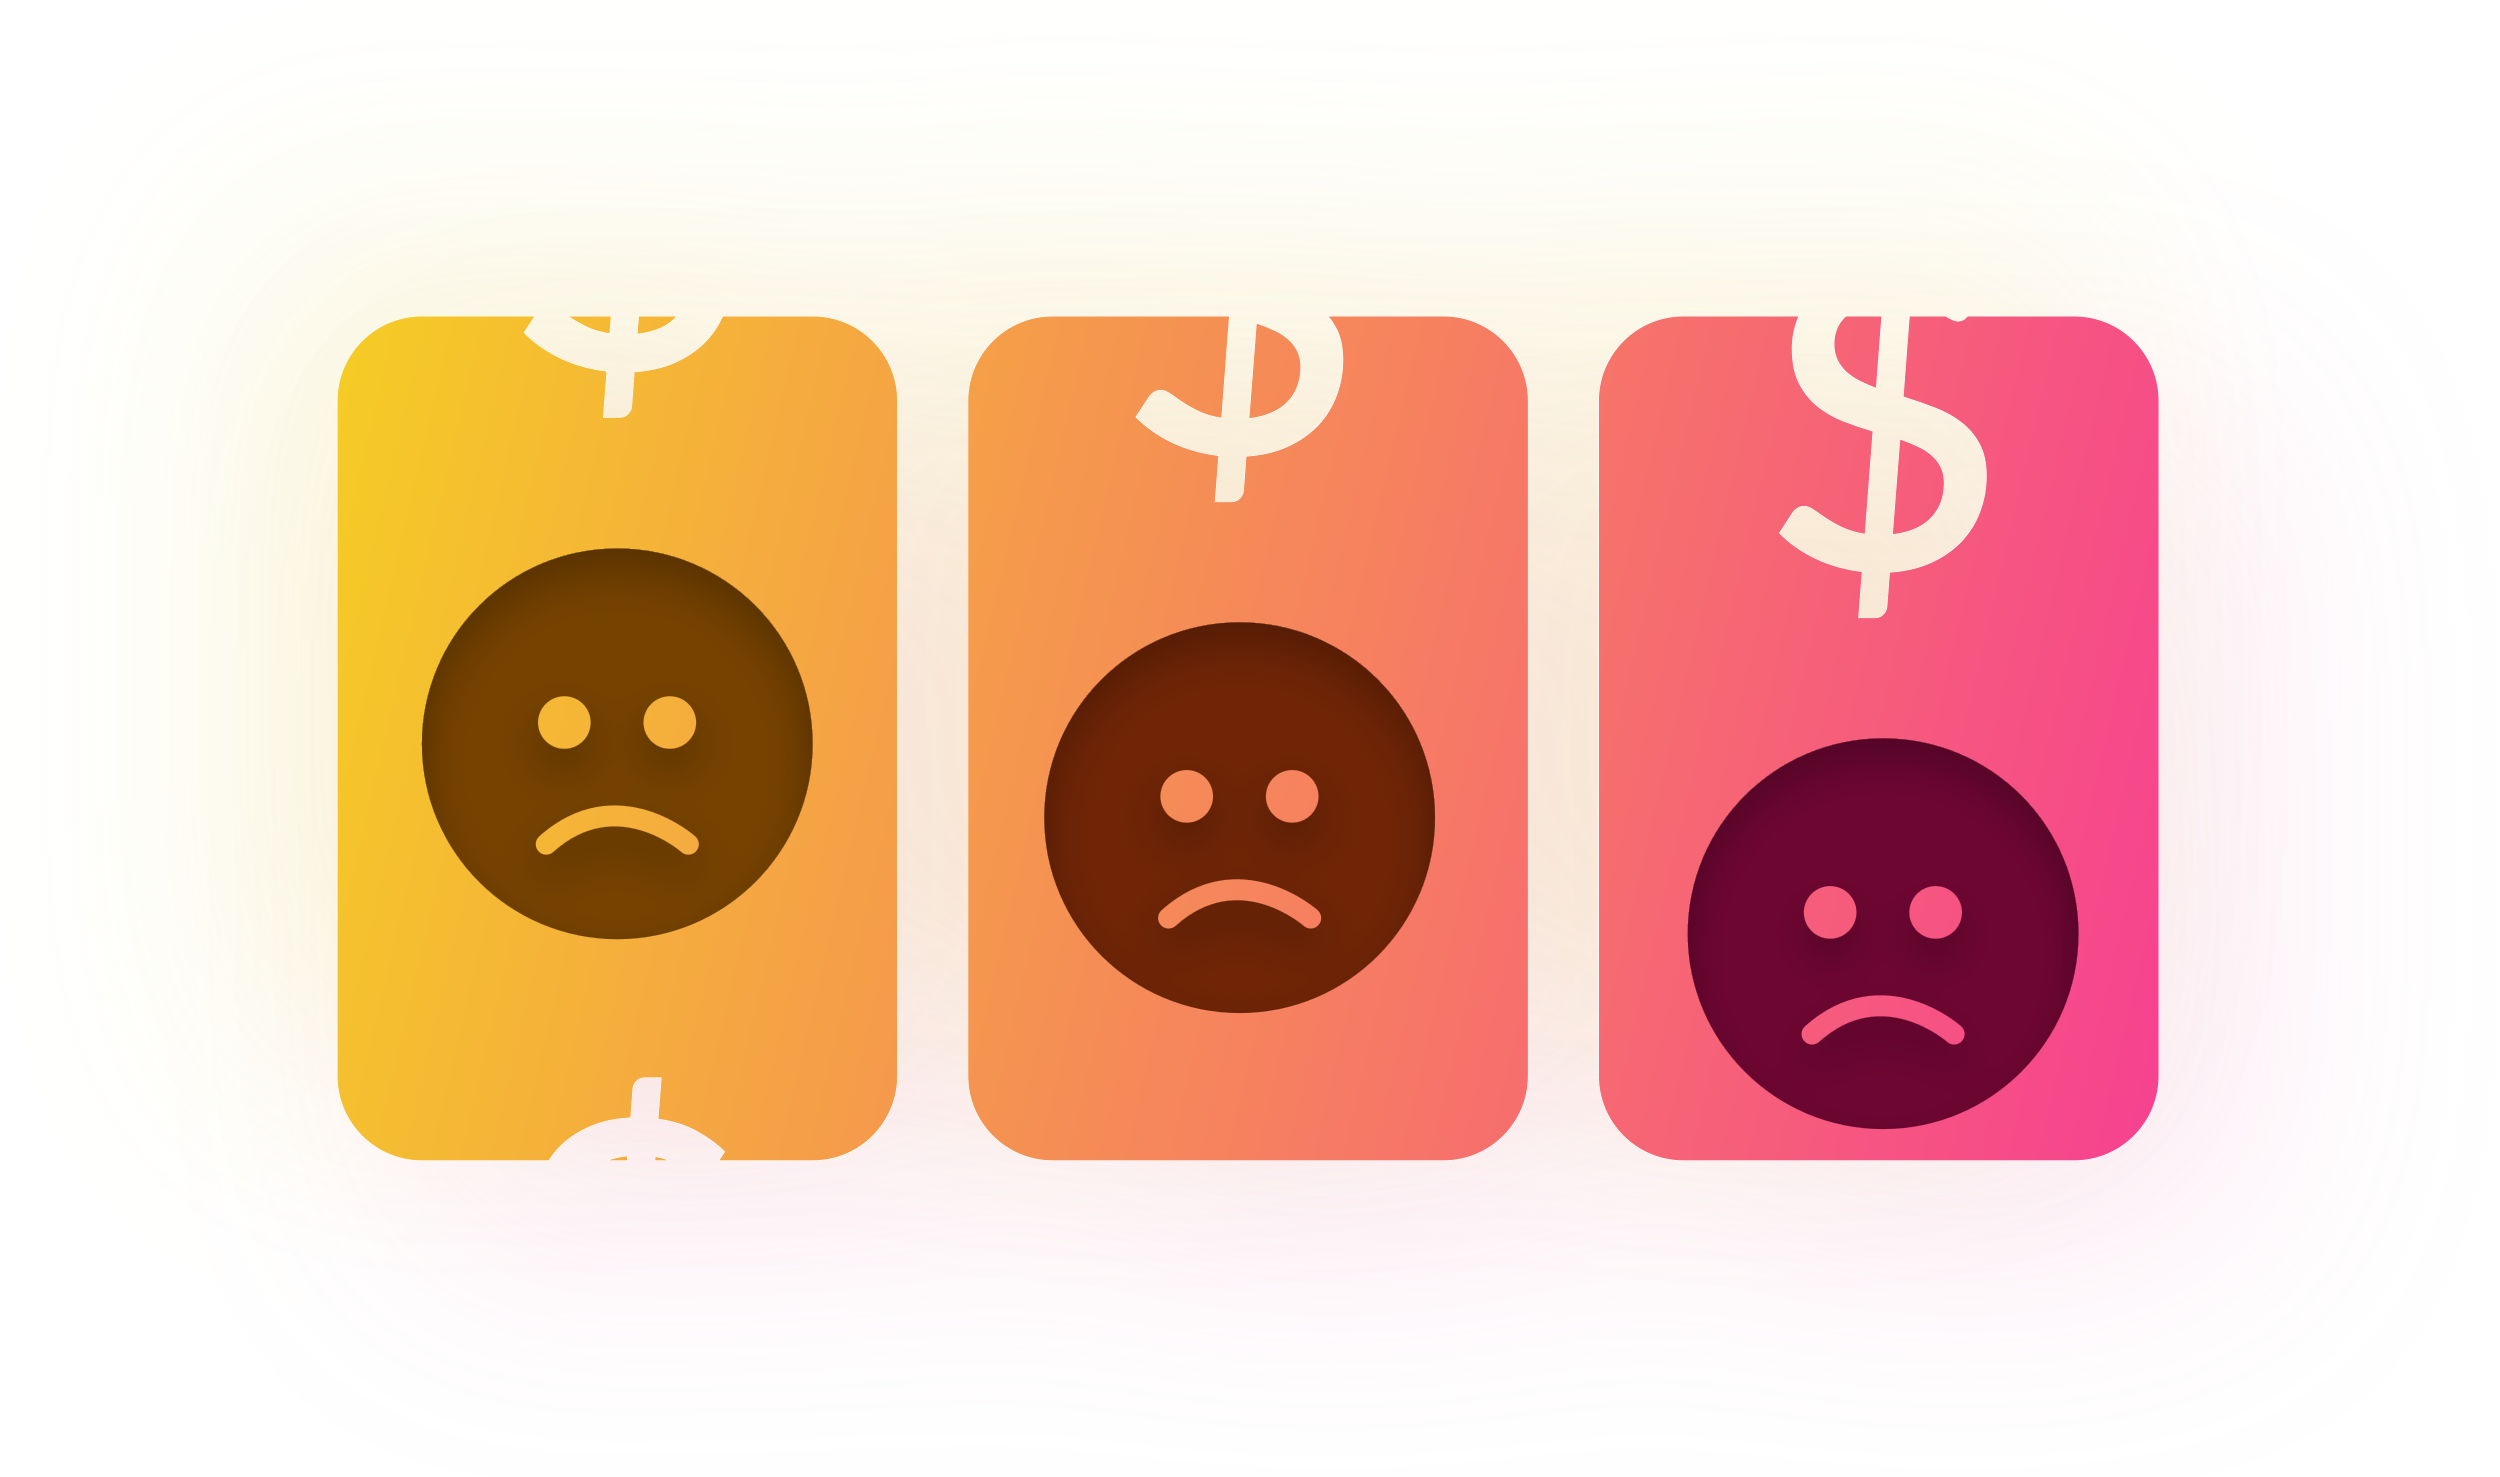
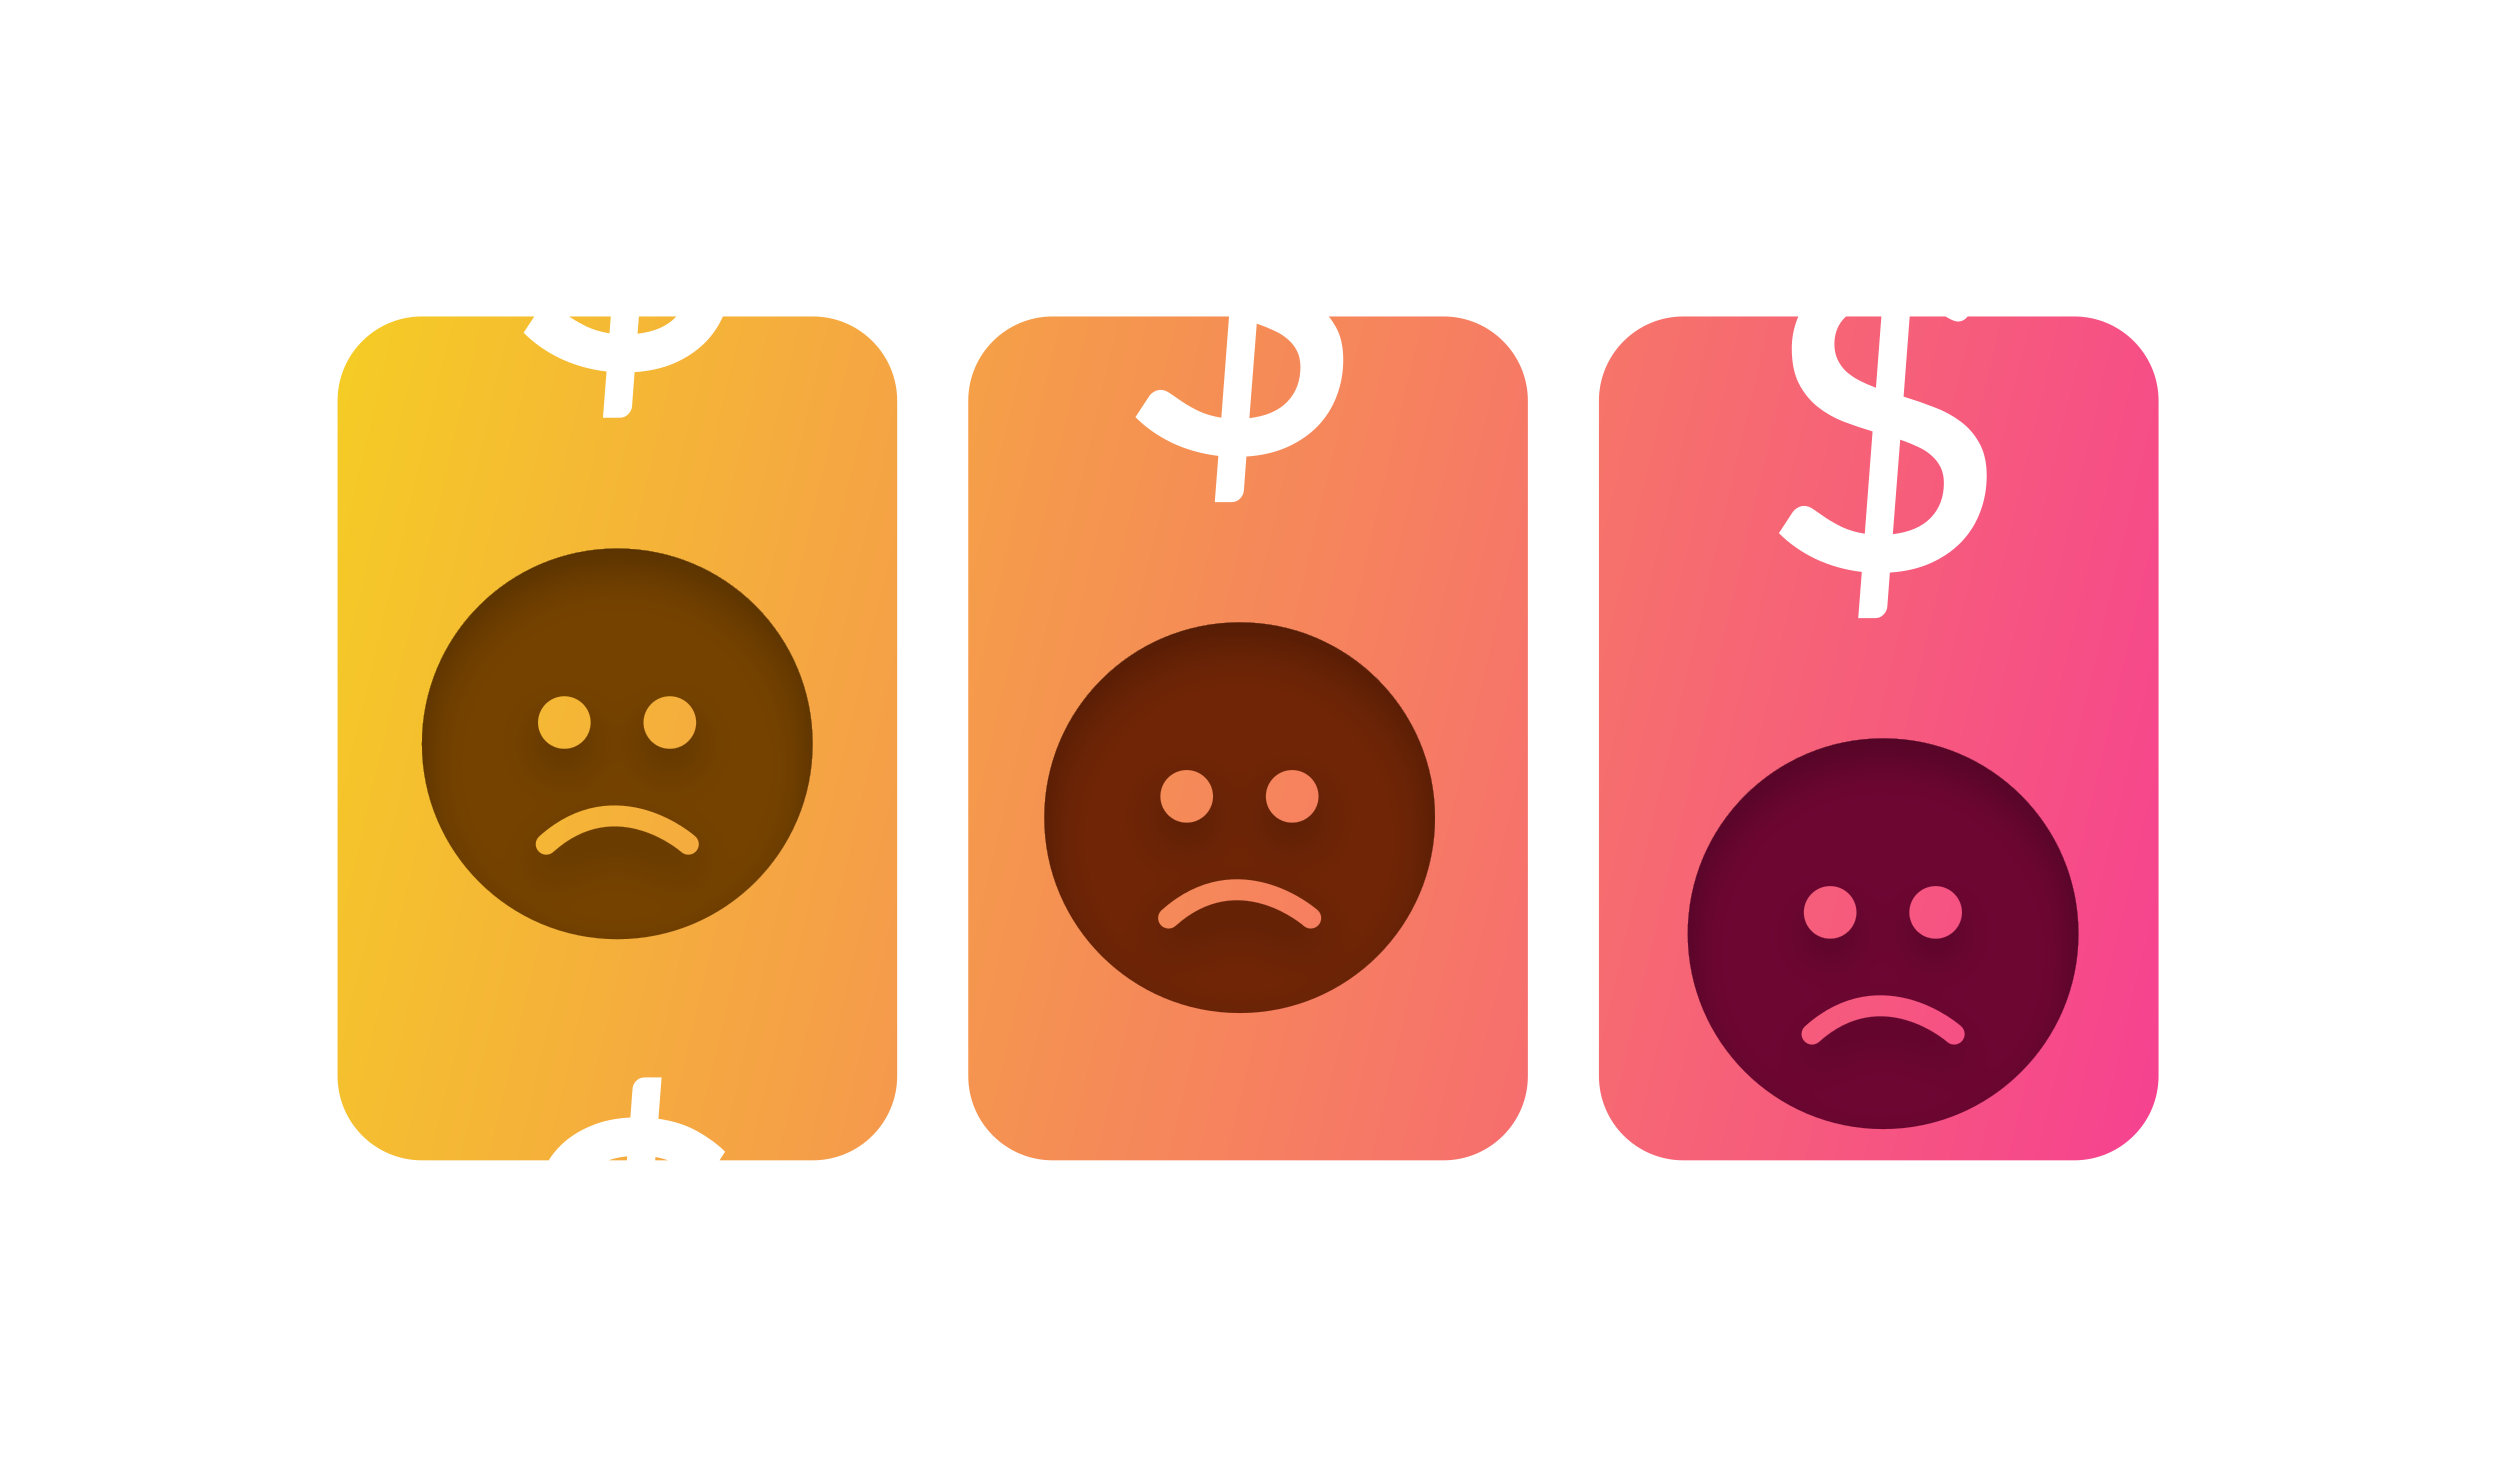
<svg xmlns="http://www.w3.org/2000/svg" width="237" height="140" viewBox="0 0 237 140" fill="none">
-   <g filter="url(#filter0_dd_359_305)">
-     <path fill-rule="evenodd" clip-rule="evenodd" d="M179.44 50.64C181.027 50.453 182.227 49.933 183.04 49.08C183.867 48.227 184.28 47.127 184.28 45.78C184.28 45.207 184.173 44.707 183.96 44.28C183.747 43.853 183.453 43.48 183.08 43.16C182.72 42.84 182.287 42.567 181.78 42.34C181.273 42.1 180.727 41.88 180.14 41.68L179.44 50.64ZM175.001 30H178.355L177.84 36.76C177.28 36.547 176.76 36.32 176.28 36.08C175.8 35.827 175.38 35.54 175.02 35.22C174.673 34.887 174.4 34.507 174.2 34.08C174 33.653 173.9 33.16 173.9 32.6C173.9 32.107 173.987 31.64 174.16 31.2C174.333 30.76 174.607 30.367 174.98 30.02L175.001 30ZM184.423 30H181.039L180.46 37.6C181.42 37.893 182.367 38.22 183.3 38.58C184.247 38.927 185.093 39.38 185.84 39.94C186.587 40.487 187.187 41.173 187.64 42C188.107 42.827 188.34 43.86 188.34 45.1C188.34 46.313 188.133 47.46 187.72 48.54C187.32 49.607 186.727 50.553 185.94 51.38C185.153 52.193 184.187 52.86 183.04 53.38C181.907 53.887 180.613 54.187 179.16 54.28L178.92 57.48C178.907 57.76 178.793 58.013 178.58 58.24C178.367 58.48 178.093 58.6 177.76 58.6H176.16L176.5 54.22C174.927 54.033 173.46 53.62 172.1 52.98C170.753 52.327 169.6 51.513 168.64 50.54L169.94 48.56C170.06 48.387 170.213 48.247 170.4 48.14C170.6 48.02 170.813 47.96 171.04 47.96C171.32 47.96 171.62 48.073 171.94 48.3C172.273 48.527 172.66 48.793 173.1 49.1C173.54 49.393 174.06 49.687 174.66 49.98C175.26 50.26 175.967 50.467 176.78 50.6L177.52 40.9C176.587 40.62 175.66 40.307 174.74 39.96C173.833 39.6 173.013 39.127 172.28 38.54C171.56 37.953 170.973 37.22 170.52 36.34C170.08 35.46 169.86 34.353 169.86 33.02C169.86 32.02 170.053 31.047 170.44 30.1C170.454 30.067 170.469 30.033 170.483 30H159.579C155.161 30 151.579 33.582 151.579 38V102C151.579 106.418 155.161 110 159.579 110H196.632C201.05 110 204.632 106.418 204.632 102V38C204.632 33.582 201.05 30 196.632 30H186.543C186.281 30.32 185.973 30.48 185.62 30.48C185.42 30.48 185.18 30.407 184.9 30.26C184.756 30.181 184.597 30.094 184.423 30ZM118.44 39.64C120.027 39.453 121.227 38.933 122.04 38.08C122.867 37.227 123.28 36.127 123.28 34.78C123.28 34.207 123.173 33.707 122.96 33.28C122.747 32.853 122.453 32.48 122.08 32.16C121.72 31.84 121.287 31.567 120.78 31.34C120.273 31.1 119.727 30.88 119.14 30.68L118.44 39.64ZM126.64 31C126.443 30.64 126.218 30.307 125.965 30H136.842C141.26 30 144.842 33.582 144.842 38V102C144.842 106.418 141.26 110 136.842 110H99.79C95.371 110 91.79 106.418 91.79 102V38C91.79 33.582 95.371 30 99.79 30H116.512L115.78 39.6C114.967 39.467 114.26 39.26 113.66 38.98C113.06 38.687 112.54 38.393 112.1 38.1C111.66 37.793 111.273 37.527 110.94 37.3C110.62 37.073 110.32 36.96 110.04 36.96C109.813 36.96 109.6 37.02 109.4 37.14C109.213 37.247 109.06 37.387 108.94 37.56L107.64 39.54C108.6 40.513 109.753 41.327 111.1 41.98C112.46 42.62 113.927 43.033 115.5 43.22L115.16 47.6H116.76C117.093 47.6 117.367 47.48 117.58 47.24C117.793 47.013 117.907 46.76 117.92 46.48L118.16 43.28C119.613 43.187 120.907 42.887 122.04 42.38C123.187 41.86 124.153 41.193 124.94 40.38C125.727 39.553 126.32 38.607 126.72 37.54C127.133 36.46 127.34 35.313 127.34 34.1C127.34 32.86 127.107 31.827 126.64 31ZM60.44 31.64C62.027 31.453 63.227 30.933 64.04 30.08C64.066 30.054 64.091 30.027 64.116 30H60.568L60.44 31.64ZM53.956 30H57.902L57.78 31.6C56.967 31.467 56.26 31.26 55.66 30.98C55.06 30.687 54.54 30.393 54.1 30.1L53.956 30ZM40 30H50.651L49.64 31.54C50.6 32.513 51.753 33.327 53.1 33.98C54.46 34.62 55.927 35.033 57.5 35.22L57.16 39.6H58.76C59.093 39.6 59.367 39.48 59.58 39.24C59.793 39.013 59.907 38.76 59.92 38.48L60.16 35.28C61.613 35.187 62.907 34.887 64.04 34.38C65.187 33.86 66.153 33.193 66.94 32.38C67.612 31.674 68.142 30.881 68.532 30H77.053C81.471 30 85.053 33.582 85.053 38V102C85.053 106.418 81.471 110 77.053 110H68.207L68.74 109.18C67.98 108.433 67.087 107.78 66.06 107.22C65.033 106.647 63.82 106.26 62.42 106.06L62.72 102.14H61.12C60.787 102.14 60.513 102.253 60.3 102.48C60.087 102.707 59.973 102.967 59.96 103.26L59.76 105.94C58.333 106.007 57.067 106.28 55.96 106.76C54.853 107.227 53.92 107.833 53.16 108.58C52.716 109.016 52.334 109.489 52.013 110H40C35.582 110 32 106.418 32 102V38C32 33.582 35.582 30 40 30ZM59.431 110H57.698C58.206 109.813 58.794 109.687 59.46 109.62L59.431 110ZM62.116 110H63.343C62.972 109.867 62.571 109.76 62.14 109.68L62.116 110Z" fill="url(#paint0_linear_359_305)" />
-   </g>
+   <path fill-rule="evenodd" clip-rule="evenodd" d="M179.44 50.64C181.027 50.453 182.227 49.933 183.04 49.08C183.867 48.227 184.28 47.127 184.28 45.78C184.28 45.207 184.173 44.707 183.96 44.28C183.747 43.853 183.453 43.48 183.08 43.16C182.72 42.84 182.287 42.567 181.78 42.34C181.273 42.1 180.727 41.88 180.14 41.68L179.44 50.64ZM175.001 30H178.355L177.84 36.76C177.28 36.547 176.76 36.32 176.28 36.08C175.8 35.827 175.38 35.54 175.02 35.22C174.673 34.887 174.4 34.507 174.2 34.08C174 33.653 173.9 33.16 173.9 32.6C173.9 32.107 173.987 31.64 174.16 31.2C174.333 30.76 174.607 30.367 174.98 30.02L175.001 30ZM184.423 30H181.039L180.46 37.6C181.42 37.893 182.367 38.22 183.3 38.58C184.247 38.927 185.093 39.38 185.84 39.94C186.587 40.487 187.187 41.173 187.64 42C188.107 42.827 188.34 43.86 188.34 45.1C188.34 46.313 188.133 47.46 187.72 48.54C187.32 49.607 186.727 50.553 185.94 51.38C185.153 52.193 184.187 52.86 183.04 53.38C181.907 53.887 180.613 54.187 179.16 54.28L178.92 57.48C178.907 57.76 178.793 58.013 178.58 58.24C178.367 58.48 178.093 58.6 177.76 58.6H176.16L176.5 54.22C174.927 54.033 173.46 53.62 172.1 52.98C170.753 52.327 169.6 51.513 168.64 50.54L169.94 48.56C170.06 48.387 170.213 48.247 170.4 48.14C170.6 48.02 170.813 47.96 171.04 47.96C171.32 47.96 171.62 48.073 171.94 48.3C172.273 48.527 172.66 48.793 173.1 49.1C173.54 49.393 174.06 49.687 174.66 49.98C175.26 50.26 175.967 50.467 176.78 50.6L177.52 40.9C176.587 40.62 175.66 40.307 174.74 39.96C173.833 39.6 173.013 39.127 172.28 38.54C171.56 37.953 170.973 37.22 170.52 36.34C170.08 35.46 169.86 34.353 169.86 33.02C169.86 32.02 170.053 31.047 170.44 30.1C170.454 30.067 170.469 30.033 170.483 30H159.579C155.161 30 151.579 33.582 151.579 38V102C151.579 106.418 155.161 110 159.579 110H196.632C201.05 110 204.632 106.418 204.632 102V38C204.632 33.582 201.05 30 196.632 30H186.543C186.281 30.32 185.973 30.48 185.62 30.48C185.42 30.48 185.18 30.407 184.9 30.26C184.756 30.181 184.597 30.094 184.423 30ZM118.44 39.64C120.027 39.453 121.227 38.933 122.04 38.08C122.867 37.227 123.28 36.127 123.28 34.78C123.28 34.207 123.173 33.707 122.96 33.28C122.747 32.853 122.453 32.48 122.08 32.16C121.72 31.84 121.287 31.567 120.78 31.34C120.273 31.1 119.727 30.88 119.14 30.68L118.44 39.64ZM126.64 31C126.443 30.64 126.218 30.307 125.965 30H136.842C141.26 30 144.842 33.582 144.842 38V102C144.842 106.418 141.26 110 136.842 110H99.79C95.371 110 91.79 106.418 91.79 102V38C91.79 33.582 95.371 30 99.79 30H116.512L115.78 39.6C114.967 39.467 114.26 39.26 113.66 38.98C113.06 38.687 112.54 38.393 112.1 38.1C111.66 37.793 111.273 37.527 110.94 37.3C110.62 37.073 110.32 36.96 110.04 36.96C109.813 36.96 109.6 37.02 109.4 37.14C109.213 37.247 109.06 37.387 108.94 37.56L107.64 39.54C108.6 40.513 109.753 41.327 111.1 41.98C112.46 42.62 113.927 43.033 115.5 43.22L115.16 47.6H116.76C117.093 47.6 117.367 47.48 117.58 47.24C117.793 47.013 117.907 46.76 117.92 46.48L118.16 43.28C119.613 43.187 120.907 42.887 122.04 42.38C123.187 41.86 124.153 41.193 124.94 40.38C125.727 39.553 126.32 38.607 126.72 37.54C127.133 36.46 127.34 35.313 127.34 34.1C127.34 32.86 127.107 31.827 126.64 31ZM60.44 31.64C62.027 31.453 63.227 30.933 64.04 30.08C64.066 30.054 64.091 30.027 64.116 30H60.568L60.44 31.64ZM53.956 30H57.902L57.78 31.6C56.967 31.467 56.26 31.26 55.66 30.98C55.06 30.687 54.54 30.393 54.1 30.1L53.956 30ZM40 30H50.651L49.64 31.54C50.6 32.513 51.753 33.327 53.1 33.98C54.46 34.62 55.927 35.033 57.5 35.22L57.16 39.6H58.76C59.093 39.6 59.367 39.48 59.58 39.24C59.793 39.013 59.907 38.76 59.92 38.48L60.16 35.28C61.613 35.187 62.907 34.887 64.04 34.38C65.187 33.86 66.153 33.193 66.94 32.38C67.612 31.674 68.142 30.881 68.532 30H77.053C81.471 30 85.053 33.582 85.053 38V102C85.053 106.418 81.471 110 77.053 110H68.207L68.74 109.18C67.98 108.433 67.087 107.78 66.06 107.22C65.033 106.647 63.82 106.26 62.42 106.06L62.72 102.14H61.12C60.787 102.14 60.513 102.253 60.3 102.48C60.087 102.707 59.973 102.967 59.96 103.26L59.76 105.94C58.333 106.007 57.067 106.28 55.96 106.76C54.853 107.227 53.92 107.833 53.16 108.58C52.716 109.016 52.334 109.489 52.013 110H40C35.582 110 32 106.418 32 102V38C32 33.582 35.582 30 40 30ZM59.431 110H57.698C58.206 109.813 58.794 109.687 59.46 109.62L59.431 110ZM62.116 110H63.343C62.972 109.867 62.571 109.76 62.14 109.68L62.116 110Z" fill="url(#paint0_linear_359_305)" />
  <g filter="url(#filter1_i_359_305)">
    <path fill-rule="evenodd" clip-rule="evenodd" d="M58.519 89.037C68.746 89.037 77.037 80.746 77.037 70.519C77.037 60.291 68.746 52 58.519 52C48.291 52 40 60.291 40 70.519C40 80.746 48.291 89.037 58.519 89.037ZM53.5 71C54.881 71 56 69.881 56 68.5C56 67.119 54.881 66 53.5 66C52.119 66 51 67.119 51 68.5C51 69.881 52.119 71 53.5 71ZM66 68.5C66 69.881 64.881 71 63.5 71C62.119 71 61 69.881 61 68.5C61 67.119 62.119 66 63.5 66C64.881 66 66 67.119 66 68.5ZM65.918 79.286L65.252 80.031C65.918 79.286 65.918 79.285 65.917 79.285L65.916 79.284L65.914 79.282L65.907 79.276L65.887 79.258C65.87 79.243 65.846 79.223 65.816 79.198C65.756 79.148 65.67 79.078 65.561 78.993C65.343 78.824 65.028 78.594 64.63 78.341C63.838 77.835 62.699 77.222 61.322 76.811C58.527 75.978 54.78 75.996 51.116 79.287C50.705 79.656 50.671 80.289 51.04 80.7C51.409 81.111 52.041 81.144 52.452 80.775C55.503 78.035 58.49 78.054 60.751 78.728C61.902 79.071 62.87 79.59 63.554 80.026C63.894 80.243 64.159 80.438 64.337 80.575C64.425 80.643 64.491 80.697 64.533 80.733C64.554 80.75 64.57 80.763 64.578 80.771L64.587 80.778C64.999 81.145 65.63 81.109 65.998 80.698C66.366 80.286 66.33 79.654 65.918 79.286Z" fill="#754200" />
  </g>
  <g filter="url(#filter2_i_359_305)">
    <path fill-rule="evenodd" clip-rule="evenodd" d="M117.519 96.037C127.746 96.037 136.037 87.746 136.037 77.519C136.037 67.291 127.746 59 117.519 59C107.291 59 99 67.291 99 77.519C99 87.746 107.291 96.037 117.519 96.037ZM112.5 78C113.881 78 115 76.881 115 75.5C115 74.119 113.881 73 112.5 73C111.119 73 110 74.119 110 75.5C110 76.881 111.119 78 112.5 78ZM125 75.5C125 76.881 123.881 78 122.5 78C121.119 78 120 76.881 120 75.5C120 74.119 121.119 73 122.5 73C123.881 73 125 74.119 125 75.5ZM124.919 86.285L124.252 87.031C124.919 86.285 124.918 86.285 124.918 86.285L124.917 86.284L124.914 86.282L124.908 86.276L124.887 86.258C124.87 86.243 124.846 86.223 124.816 86.198C124.756 86.147 124.671 86.078 124.561 85.993C124.343 85.824 124.028 85.594 123.631 85.34C122.838 84.834 121.699 84.222 120.323 83.811C117.528 82.978 113.781 82.996 110.116 86.287C109.705 86.656 109.671 87.288 110.04 87.699C110.409 88.11 111.042 88.144 111.453 87.775C114.504 85.035 117.491 85.054 119.751 85.728C120.902 86.071 121.871 86.589 122.554 87.026C122.895 87.243 123.16 87.437 123.337 87.575C123.425 87.643 123.492 87.697 123.534 87.732C123.555 87.75 123.57 87.763 123.579 87.77L123.587 87.778C123.999 88.145 124.631 88.109 124.998 87.697C125.366 87.285 125.33 86.653 124.919 86.285Z" fill="#6F2506" />
  </g>
  <g filter="url(#filter3_i_359_305)">
    <path fill-rule="evenodd" clip-rule="evenodd" d="M178.519 107.037C188.746 107.037 197.037 98.746 197.037 88.519C197.037 78.291 188.746 70 178.519 70C168.291 70 160 78.291 160 88.519C160 98.746 168.291 107.037 178.519 107.037ZM173.5 89C174.881 89 176 87.881 176 86.5C176 85.119 174.881 84 173.5 84C172.119 84 171 85.119 171 86.5C171 87.881 172.119 89 173.5 89ZM186 86.5C186 87.881 184.881 89 183.5 89C182.119 89 181 87.881 181 86.5C181 85.119 182.119 84 183.5 84C184.881 84 186 85.119 186 86.5ZM185.919 97.285L185.252 98.031C185.919 97.285 185.918 97.285 185.918 97.285L185.917 97.284L185.914 97.282L185.908 97.276L185.887 97.258C185.87 97.243 185.846 97.223 185.816 97.198C185.756 97.147 185.671 97.078 185.561 96.993C185.343 96.824 185.028 96.594 184.631 96.34C183.838 95.834 182.699 95.222 181.323 94.811C178.528 93.978 174.781 93.996 171.116 97.287C170.705 97.656 170.671 98.288 171.04 98.699C171.409 99.11 172.042 99.144 172.453 98.775C175.504 96.035 178.491 96.054 180.751 96.728C181.902 97.071 182.871 97.589 183.554 98.026C183.895 98.243 184.16 98.437 184.337 98.575C184.425 98.643 184.492 98.697 184.534 98.732C184.555 98.75 184.57 98.763 184.579 98.77L184.587 98.778C184.999 99.145 185.631 99.109 185.998 98.697C186.366 98.285 186.33 97.653 185.919 97.285Z" fill="#6E0632" />
  </g>
  <defs>
    <filter id="filter0_dd_359_305" x="0" y="-2" width="236.632" height="144" filterUnits="userSpaceOnUse" color-interpolation-filters="sRGB">
      <feFlood flood-opacity="0" result="BackgroundImageFix" />
      <feColorMatrix in="SourceAlpha" type="matrix" values="0 0 0 0 0 0 0 0 0 0 0 0 0 0 0 0 0 0 127 0" result="hardAlpha" />
      <feOffset dx="8" dy="8" />
      <feGaussianBlur stdDeviation="12" />
      <feComposite in2="hardAlpha" operator="out" />
      <feColorMatrix type="matrix" values="0 0 0 0 0.91 0 0 0 0 0.439 0 0 0 0 0.733 0 0 0 0.16 0" />
      <feBlend mode="normal" in2="BackgroundImageFix" result="effect1_dropShadow_359_305" />
      <feColorMatrix in="SourceAlpha" type="matrix" values="0 0 0 0 0 0 0 0 0 0 0 0 0 0 0 0 0 0 127 0" result="hardAlpha" />
      <feOffset dx="-8" dy="-8" />
      <feGaussianBlur stdDeviation="12" />
      <feComposite in2="hardAlpha" operator="out" />
      <feColorMatrix type="matrix" values="0 0 0 0 0.878 0 0 0 0 0.8 0 0 0 0 0.067 0 0 0 0.16 0" />
      <feBlend mode="normal" in2="effect1_dropShadow_359_305" result="effect2_dropShadow_359_305" />
      <feBlend mode="normal" in="SourceGraphic" in2="effect2_dropShadow_359_305" result="shape" />
    </filter>
    <filter id="filter1_i_359_305" x="40" y="52" width="37.037" height="39.037" filterUnits="userSpaceOnUse" color-interpolation-filters="sRGB">
      <feFlood flood-opacity="0" result="BackgroundImageFix" />
      <feBlend mode="normal" in="SourceGraphic" in2="BackgroundImageFix" result="shape" />
      <feColorMatrix in="SourceAlpha" type="matrix" values="0 0 0 0 0 0 0 0 0 0 0 0 0 0 0 0 0 0 127 0" result="hardAlpha" />
      <feOffset dy="2" />
      <feGaussianBlur stdDeviation="2" />
      <feComposite in2="hardAlpha" operator="arithmetic" k2="-1" k3="1" />
      <feColorMatrix type="matrix" values="0 0 0 0 0 0 0 0 0 0 0 0 0 0 0 0 0 0 0.25 0" />
      <feBlend mode="normal" in2="shape" result="effect1_innerShadow_359_305" />
    </filter>
    <filter id="filter2_i_359_305" x="99" y="59" width="37.037" height="39.037" filterUnits="userSpaceOnUse" color-interpolation-filters="sRGB">
      <feFlood flood-opacity="0" result="BackgroundImageFix" />
      <feBlend mode="normal" in="SourceGraphic" in2="BackgroundImageFix" result="shape" />
      <feColorMatrix in="SourceAlpha" type="matrix" values="0 0 0 0 0 0 0 0 0 0 0 0 0 0 0 0 0 0 127 0" result="hardAlpha" />
      <feOffset dy="2" />
      <feGaussianBlur stdDeviation="2" />
      <feComposite in2="hardAlpha" operator="arithmetic" k2="-1" k3="1" />
      <feColorMatrix type="matrix" values="0 0 0 0 0 0 0 0 0 0 0 0 0 0 0 0 0 0 0.25 0" />
      <feBlend mode="normal" in2="shape" result="effect1_innerShadow_359_305" />
    </filter>
    <filter id="filter3_i_359_305" x="160" y="70" width="37.037" height="39.037" filterUnits="userSpaceOnUse" color-interpolation-filters="sRGB">
      <feFlood flood-opacity="0" result="BackgroundImageFix" />
      <feBlend mode="normal" in="SourceGraphic" in2="BackgroundImageFix" result="shape" />
      <feColorMatrix in="SourceAlpha" type="matrix" values="0 0 0 0 0 0 0 0 0 0 0 0 0 0 0 0 0 0 127 0" result="hardAlpha" />
      <feOffset dy="2" />
      <feGaussianBlur stdDeviation="2" />
      <feComposite in2="hardAlpha" operator="arithmetic" k2="-1" k3="1" />
      <feColorMatrix type="matrix" values="0 0 0 0 0 0 0 0 0 0 0 0 0 0 0 0 0 0 0.25 0" />
      <feBlend mode="normal" in2="shape" result="effect1_innerShadow_359_305" />
    </filter>
    <linearGradient id="paint0_linear_359_305" x1="9.378" y1="30" x2="231.824" y2="81.951" gradientUnits="userSpaceOnUse">
      <stop stop-color="#F5DD18" />
      <stop offset="1" stop-color="#F6329C" />
    </linearGradient>
  </defs>
</svg>
